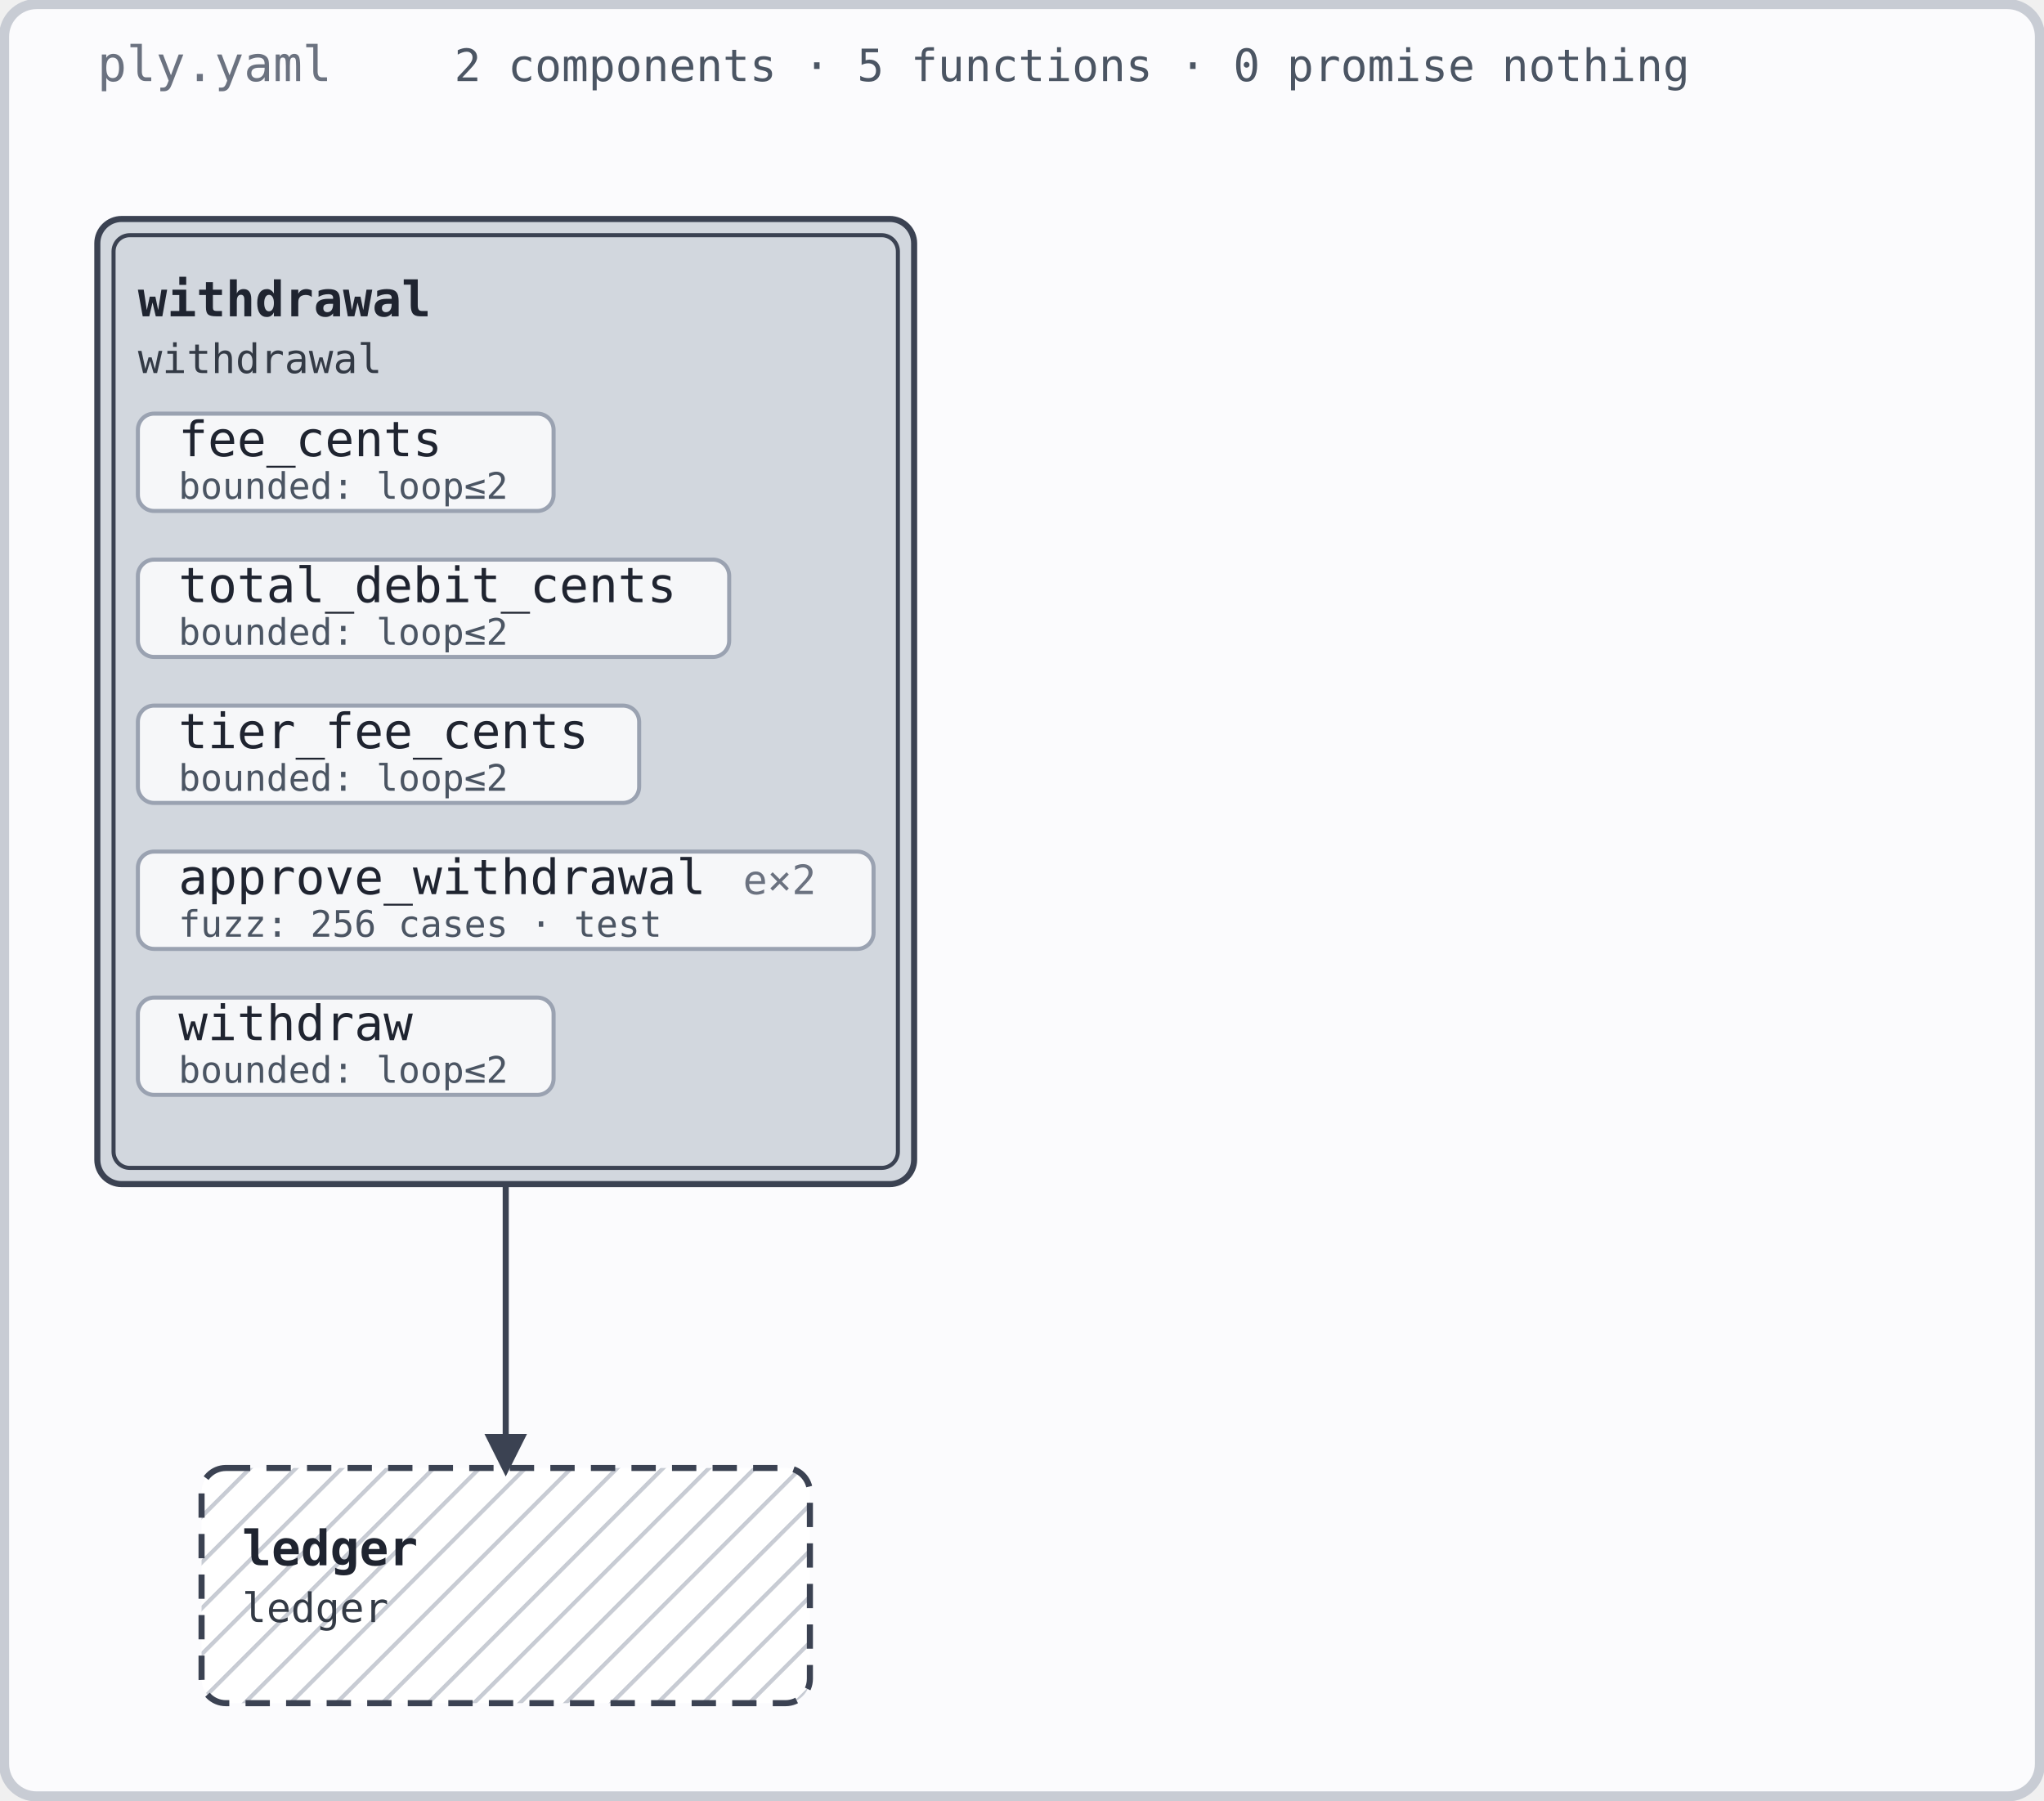
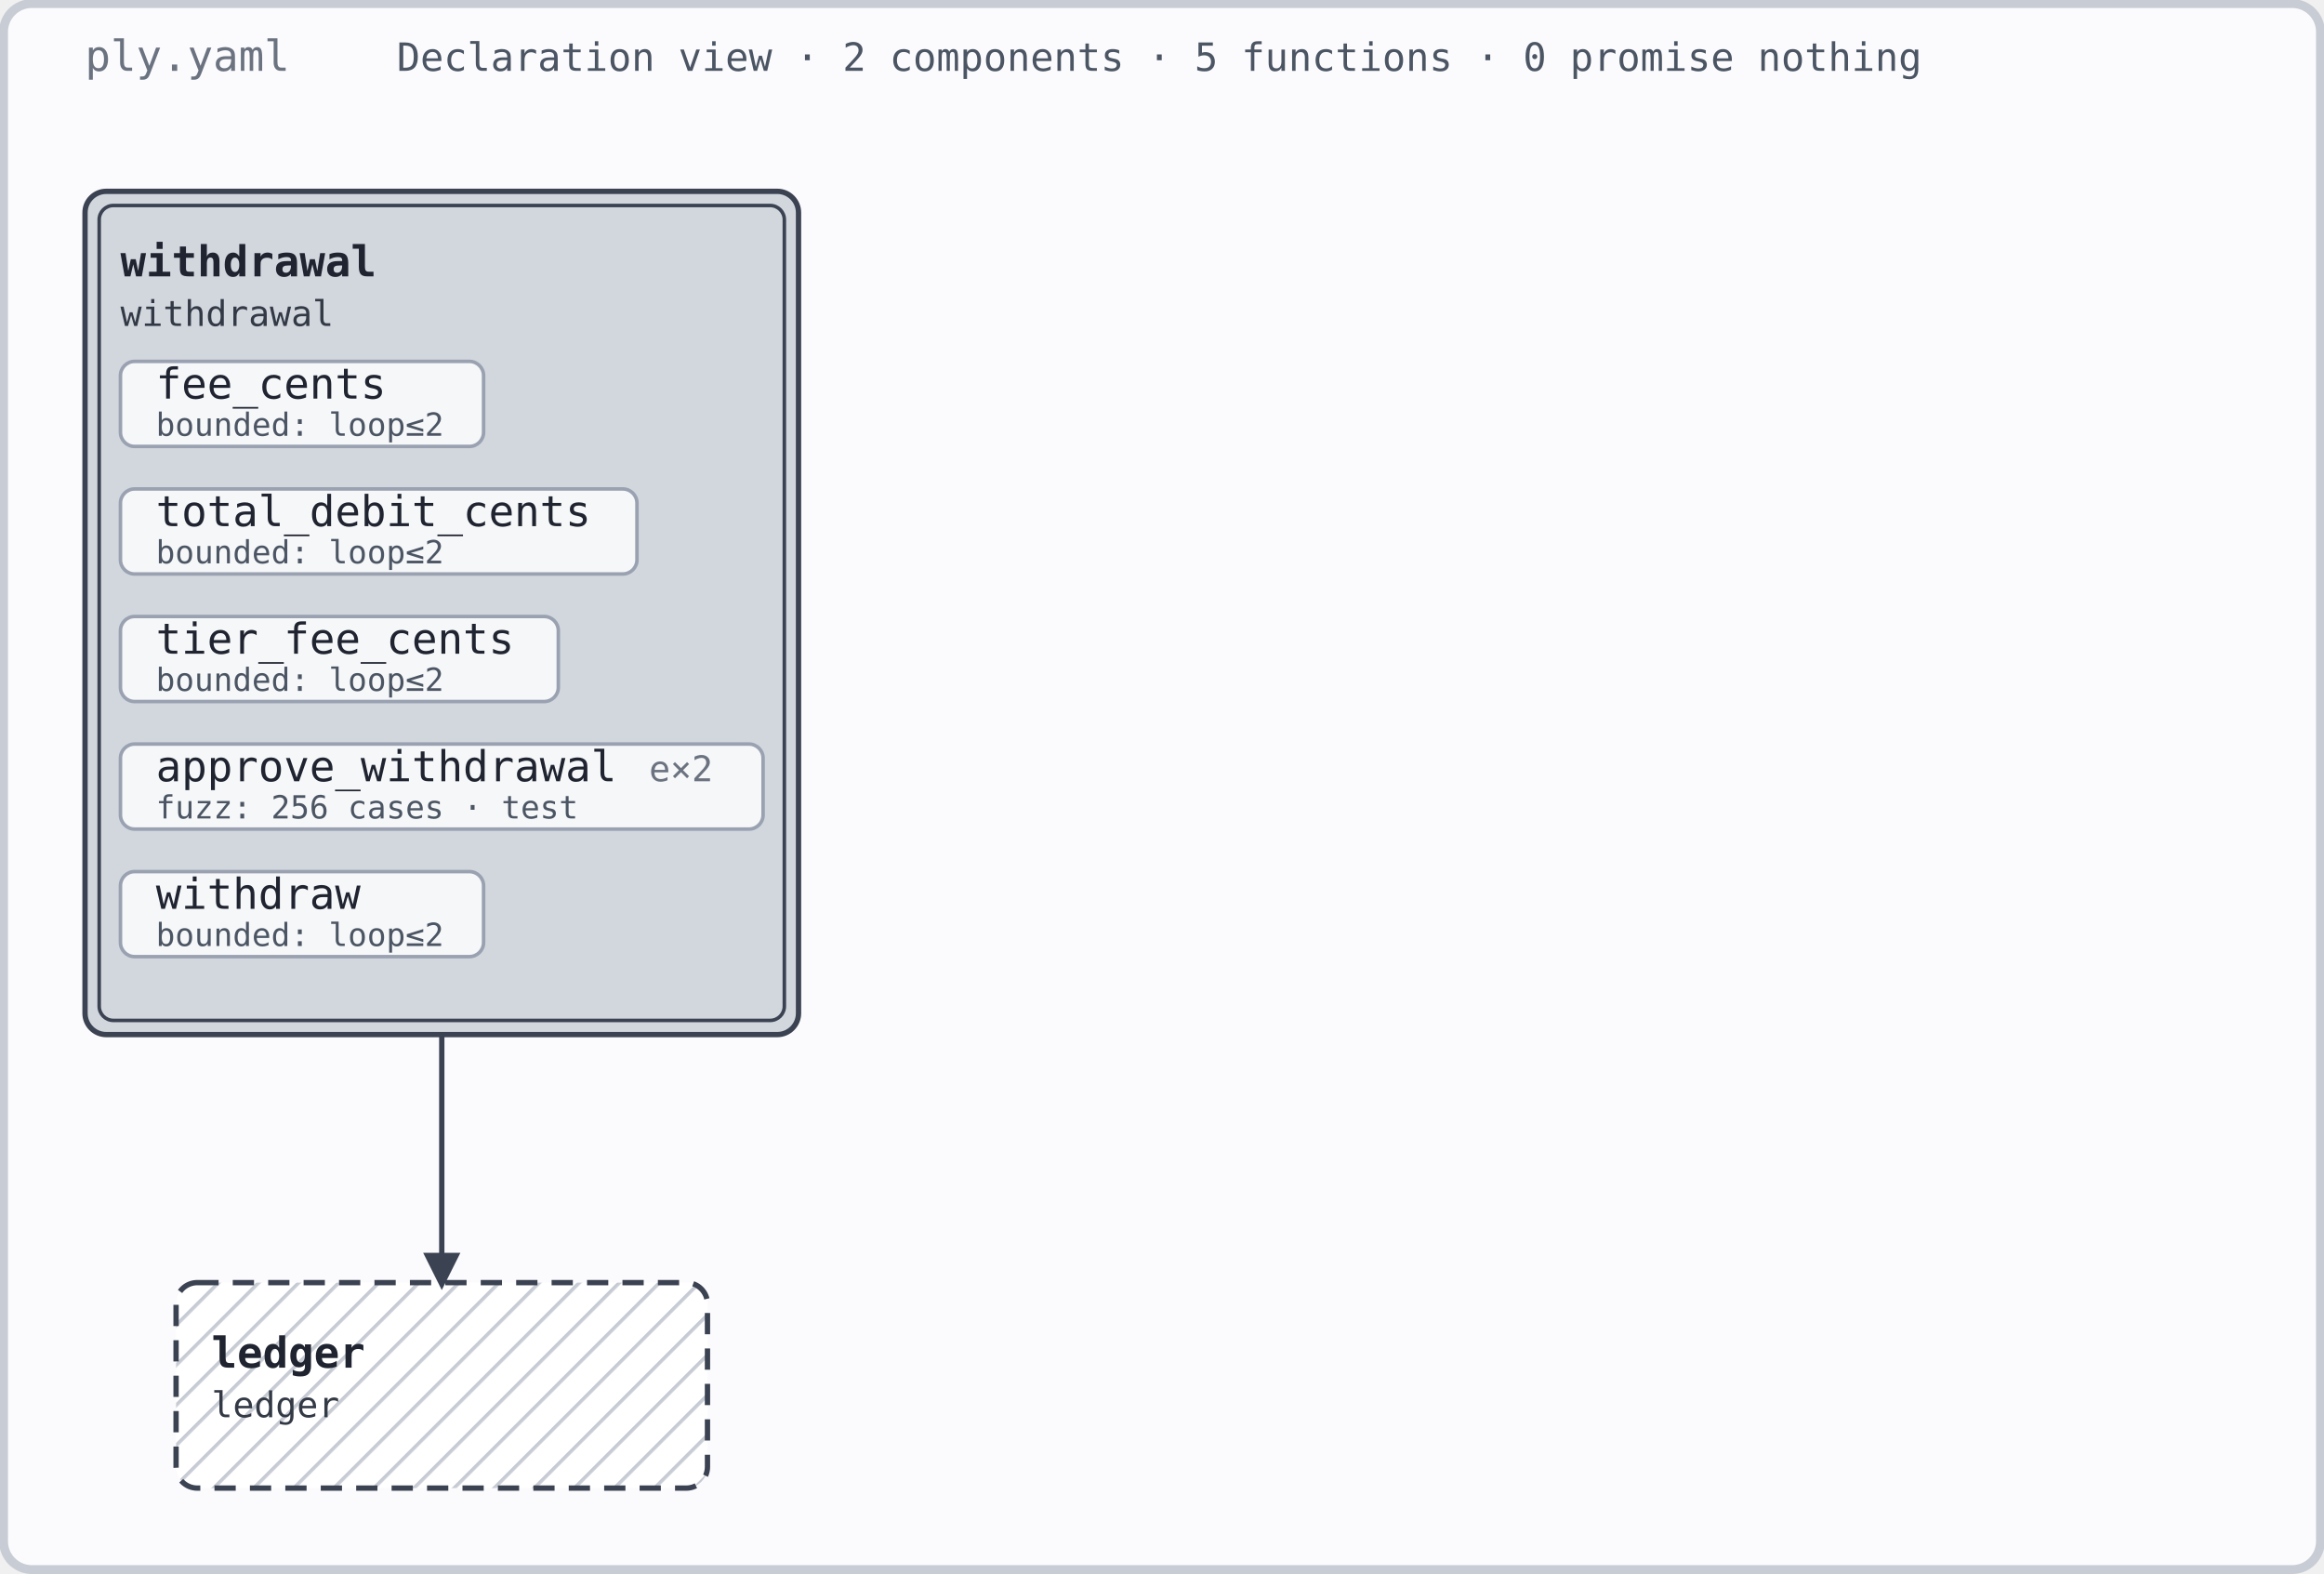
- <svg xmlns="http://www.w3.org/2000/svg" width="504.0" height="444.0" viewBox="0 0 504.0 444.0" font-family="monospace" font-size="12">
+ <svg xmlns="http://www.w3.org/2000/svg" width="656.0" height="444.0" viewBox="0 0 656.0 444.0" font-family="monospace" font-size="12">
  <style>.workspace-frame{fill:#fbfbfd;stroke:#c8ccd4;stroke-width:2.5}.workspace-title{fill:#6b7280}.verdict-strip-text{fill:#4b5563;font-size:11px}.component-box{stroke:#3b4252;stroke-width:1.5}.hollow-box{stroke-dasharray:6 4}.collapsed-stack{stroke:#3b4252;stroke-width:1.5}.pure-seal{fill:none;stroke:#3b4252}.strict-notch{fill:#1f2430}.component-name{fill:#1f2430;font-weight:bold}.component-anchor{fill:#333a45;font-size:10px}.component-owns{fill:#333a45;font-size:10px;font-style:italic}.ceiling-unclaimed{fill:url(#unclaimed-hatch)}.ceiling-tested{fill:#eef0f3}.ceiling-fuzzed{fill:#d2d7de}.ceiling-bounded{fill:#aeb6c2}.ceiling-proved{fill:#8792a3}.contract-mark{fill:#1f2430}.fn-clause{font:11px ui-monospace,SFMono-Regular,Menlo,monospace;fill:#3c4658}.cap-badge rect{fill:#eceef2;stroke:#9aa2b1}.cap-badge text{fill:#4b5563;font-size:10px}.profile-tag rect{fill:#eef2fb;stroke:#5570a8}.profile-tag text{fill:#334b78;font-size:10px}.fn-chip-box{fill:#f6f7f9;stroke:#9aa2b1}.fn-chip-box-synth{fill:#ecdff5;stroke:#9aa2b1}.fn-name{fill:#1f2430}.fn-checks{fill:#4b5563;font-size:9px}.fn-check-with{fill:#6b7280;font-size:10px}.fn-examples{fill:#6b7280;font-size:10px}.fn-shield{fill:none;stroke:#9a7a1f;font-size:13px}.unresolved-pin circle,.registry-pin circle{fill:#fff6d8;stroke:#b08900}.pin-label{fill:#7a5c00;font-size:10px;text-anchor:middle}.edge-line{fill:none;stroke:#3b4252;stroke-width:1.5}.edge-label{fill:#3b4252;font-size:10px;text-anchor:middle}.deny-line{fill:none;stroke:#c9534f;stroke-width:1.5}.deny-bar{stroke:#c9534f;stroke-width:3}.deny-except{fill:#8f2f2c;font-size:10px;text-anchor:middle}.any-node circle{fill:#eceef2;stroke:#9aa2b1}.any-label{fill:#4b5563;text-anchor:middle}.external-box{fill:none;stroke:#3b4252;stroke-width:1.5}#arrow path{fill:#3b4252}@media (prefers-color-scheme: dark){.workspace-frame{fill:#15171c;stroke:#333947}.workspace-title{fill:#8b93a1}.verdict-strip-text{fill:#a3abb9}.component-box,.collapsed-stack,.external-box{stroke:#8891a3}.component-name{fill:#e6e9ef}.component-anchor,.component-owns{fill:#98a0ae}.ceiling-unclaimed{fill:url(#unclaimed-hatch-dark)}.ceiling-tested{fill:#242832}.ceiling-fuzzed{fill:#333947}.ceiling-bounded{fill:#464e60}.ceiling-proved{fill:#5b6479}.contract-mark{fill:#c8cede}.fn-clause{fill:#aab3c4}.cap-badge rect{fill:#252a35;stroke:#6d7686}.cap-badge text{fill:#b6bdca}.profile-tag rect{fill:#1d2532;stroke:#5570a8}.profile-tag text{fill:#9fb6dd}.fn-chip-box{fill:#1c1f27;stroke:#6d7686}.fn-chip-box-synth{fill:#2a2033;stroke:#6d7686}.fn-name{fill:#e6e9ef}.fn-checks{fill:#a3abb9}.fn-check-with,.fn-examples{fill:#8b93a1}.pure-seal,.strict-notch{fill:#c8cede}.pure-seal{fill:none;stroke:#c8cede}.edge-line{stroke:#98a0ae}.edge-label{fill:#a3abb9}.deny-line,.deny-bar{stroke:#e8524b}.deny-except{fill:#e8524b}.any-node circle{fill:#252a35;stroke:#6d7686}.any-label{fill:#a3abb9}.unresolved-pin circle,.registry-pin circle{fill:#2e2814;stroke:#d4a72c}.pin-label{fill:#e3c66b}#arrow path{fill:#98a0ae}}</style>
  <defs>
    <marker id="arrow" viewBox="0 0 10 10" refX="8" refY="5" markerWidth="7" markerHeight="7" orient="auto-start-reverse">
      <path d="M 0 0 L 10 5 L 0 10 z" />
    </marker>
    <pattern id="unclaimed-hatch" patternUnits="userSpaceOnUse" width="8" height="8" patternTransform="rotate(45)">
      <rect width="8" height="8" fill="#fff" />
      <line x1="0" y1="0" x2="0" y2="8" stroke="#c8ccd4" stroke-width="2" />
    </pattern>
    <pattern id="unclaimed-hatch-dark" patternUnits="userSpaceOnUse" width="8" height="8" patternTransform="rotate(45)">
      <rect width="8" height="8" fill="#15171c" />
      <line x1="0" y1="0" x2="0" y2="8" stroke="#4a5262" stroke-width="2" />
    </pattern>
  </defs>
-   <rect class="workspace-frame" x="1" y="1" width="502.0" height="442.0" rx="8" />
+   <rect class="workspace-frame" x="1" y="1" width="654.0" height="442.0" rx="8" />
  <g>
    <text class="workspace-title" x="24.0" y="20">ply.yaml</text>
  </g>
  <g class="verdict-strip">
-     <text class="verdict-strip-text" x="112.0" y="20">2 components · 5 functions · 0 promise nothing</text>
+     <text class="verdict-strip-text" x="112.0" y="20">Declaration view · 2 components · 5 functions · 0 promise nothing</text>
  </g>
  <g transform="translate(49.7,362.0)">
    <g class="component" data-name="ledger">
      <rect class="component-box ceiling-unclaimed hollow-box" x="0" y="0" width="150.0" height="58.0" rx="6" />
      <text class="component-name" x="10.0" y="24.0">ledger</text>
      <text class="component-anchor" x="10.0" y="38.0">ledger</text>
    </g>
  </g>
  <g transform="translate(24.0,54.0)">
    <g class="component" data-name="withdrawal">
      <rect class="component-box ceiling-fuzzed" x="0" y="0" width="201.4" height="238.0" rx="6" />
      <rect class="pure-seal" x="4" y="4" width="193.4" height="230.0" rx="4" />
      <text class="component-name" x="10.0" y="24.0">withdrawal</text>
      <text class="component-anchor" x="10.0" y="38.0">withdrawal</text>
      <g transform="translate(10.0,48.0)">
        <g class="fn-chip" data-fn="fee_cents">
          <rect class="fn-chip-box" x="0" y="0" width="102.5" height="24.0" rx="4" />
          <text class="fn-name" x="10.0" y="10.5">fee_cents</text>
          <text class="fn-checks" x="10.0" y="21.0">bounded: loop≤2</text>
        </g>
      </g>
      <g transform="translate(10.0,84.0)">
        <g class="fn-chip" data-fn="total_debit_cents">
          <rect class="fn-chip-box" x="0" y="0" width="145.8" height="24.0" rx="4" />
          <text class="fn-name" x="10.0" y="10.5">total_debit_cents</text>
          <text class="fn-checks" x="10.0" y="21.0">bounded: loop≤2</text>
        </g>
      </g>
      <g transform="translate(10.0,120.0)">
        <g class="fn-chip" data-fn="tier_fee_cents">
          <rect class="fn-chip-box" x="0" y="0" width="123.6" height="24.0" rx="4" />
          <text class="fn-name" x="10.0" y="10.5">tier_fee_cents</text>
          <text class="fn-checks" x="10.0" y="21.0">bounded: loop≤2</text>
        </g>
      </g>
      <g transform="translate(10.0,156.0)">
        <g class="fn-chip" data-fn="approve_withdrawal">
          <rect class="fn-chip-box" x="0" y="0" width="181.4" height="24.0" rx="4" />
          <text class="fn-name" x="10.0" y="10.5">approve_withdrawal</text>
          <text class="fn-examples" x="149.2" y="10.5">e×2</text>
          <text class="fn-checks" x="10.0" y="21.0">fuzz: 256 cases · test</text>
        </g>
      </g>
      <g transform="translate(10.0,192.0)">
        <g class="fn-chip" data-fn="withdraw">
          <rect class="fn-chip-box" x="0" y="0" width="102.5" height="24.0" rx="4" />
          <text class="fn-name" x="10.0" y="10.5">withdraw</text>
          <text class="fn-checks" x="10.0" y="21.0">bounded: loop≤2</text>
        </g>
      </g>
    </g>
  </g>
  <g class="edge-call">
    <path class="edge-line" d="M 124.7 292.0 L 124.7 362.0" marker-end="url(#arrow)" />
  </g>
</svg>
